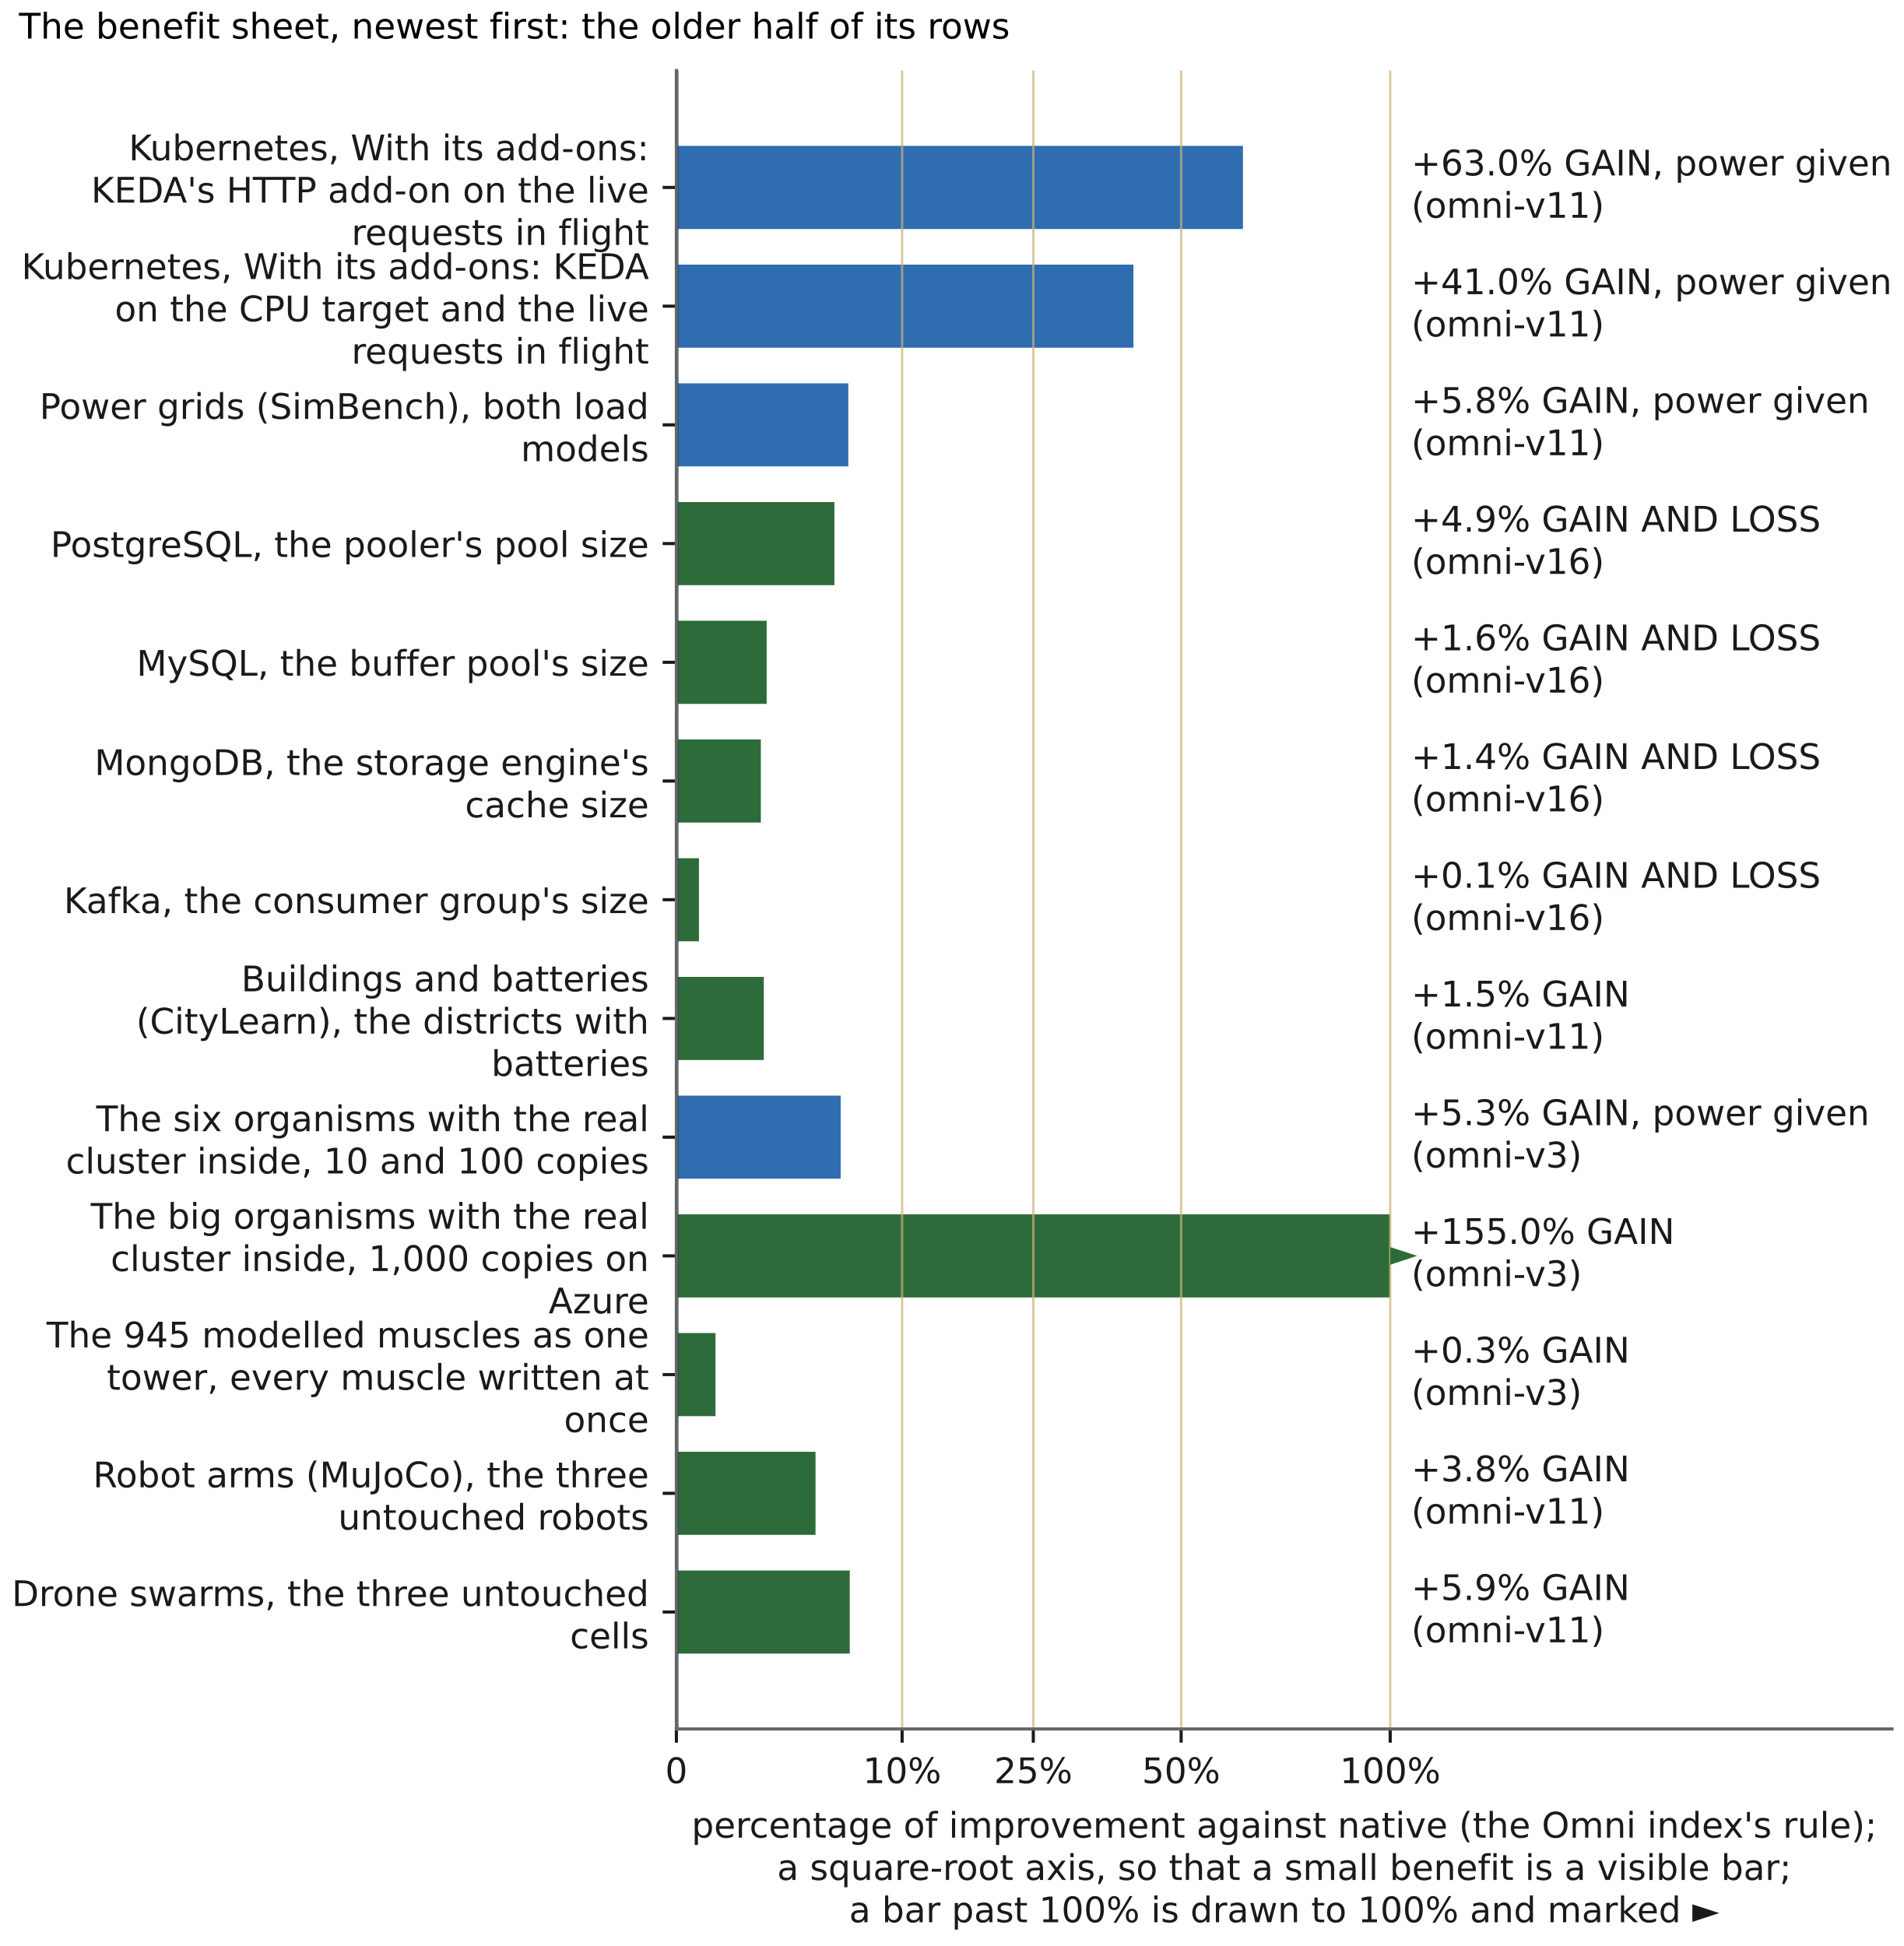
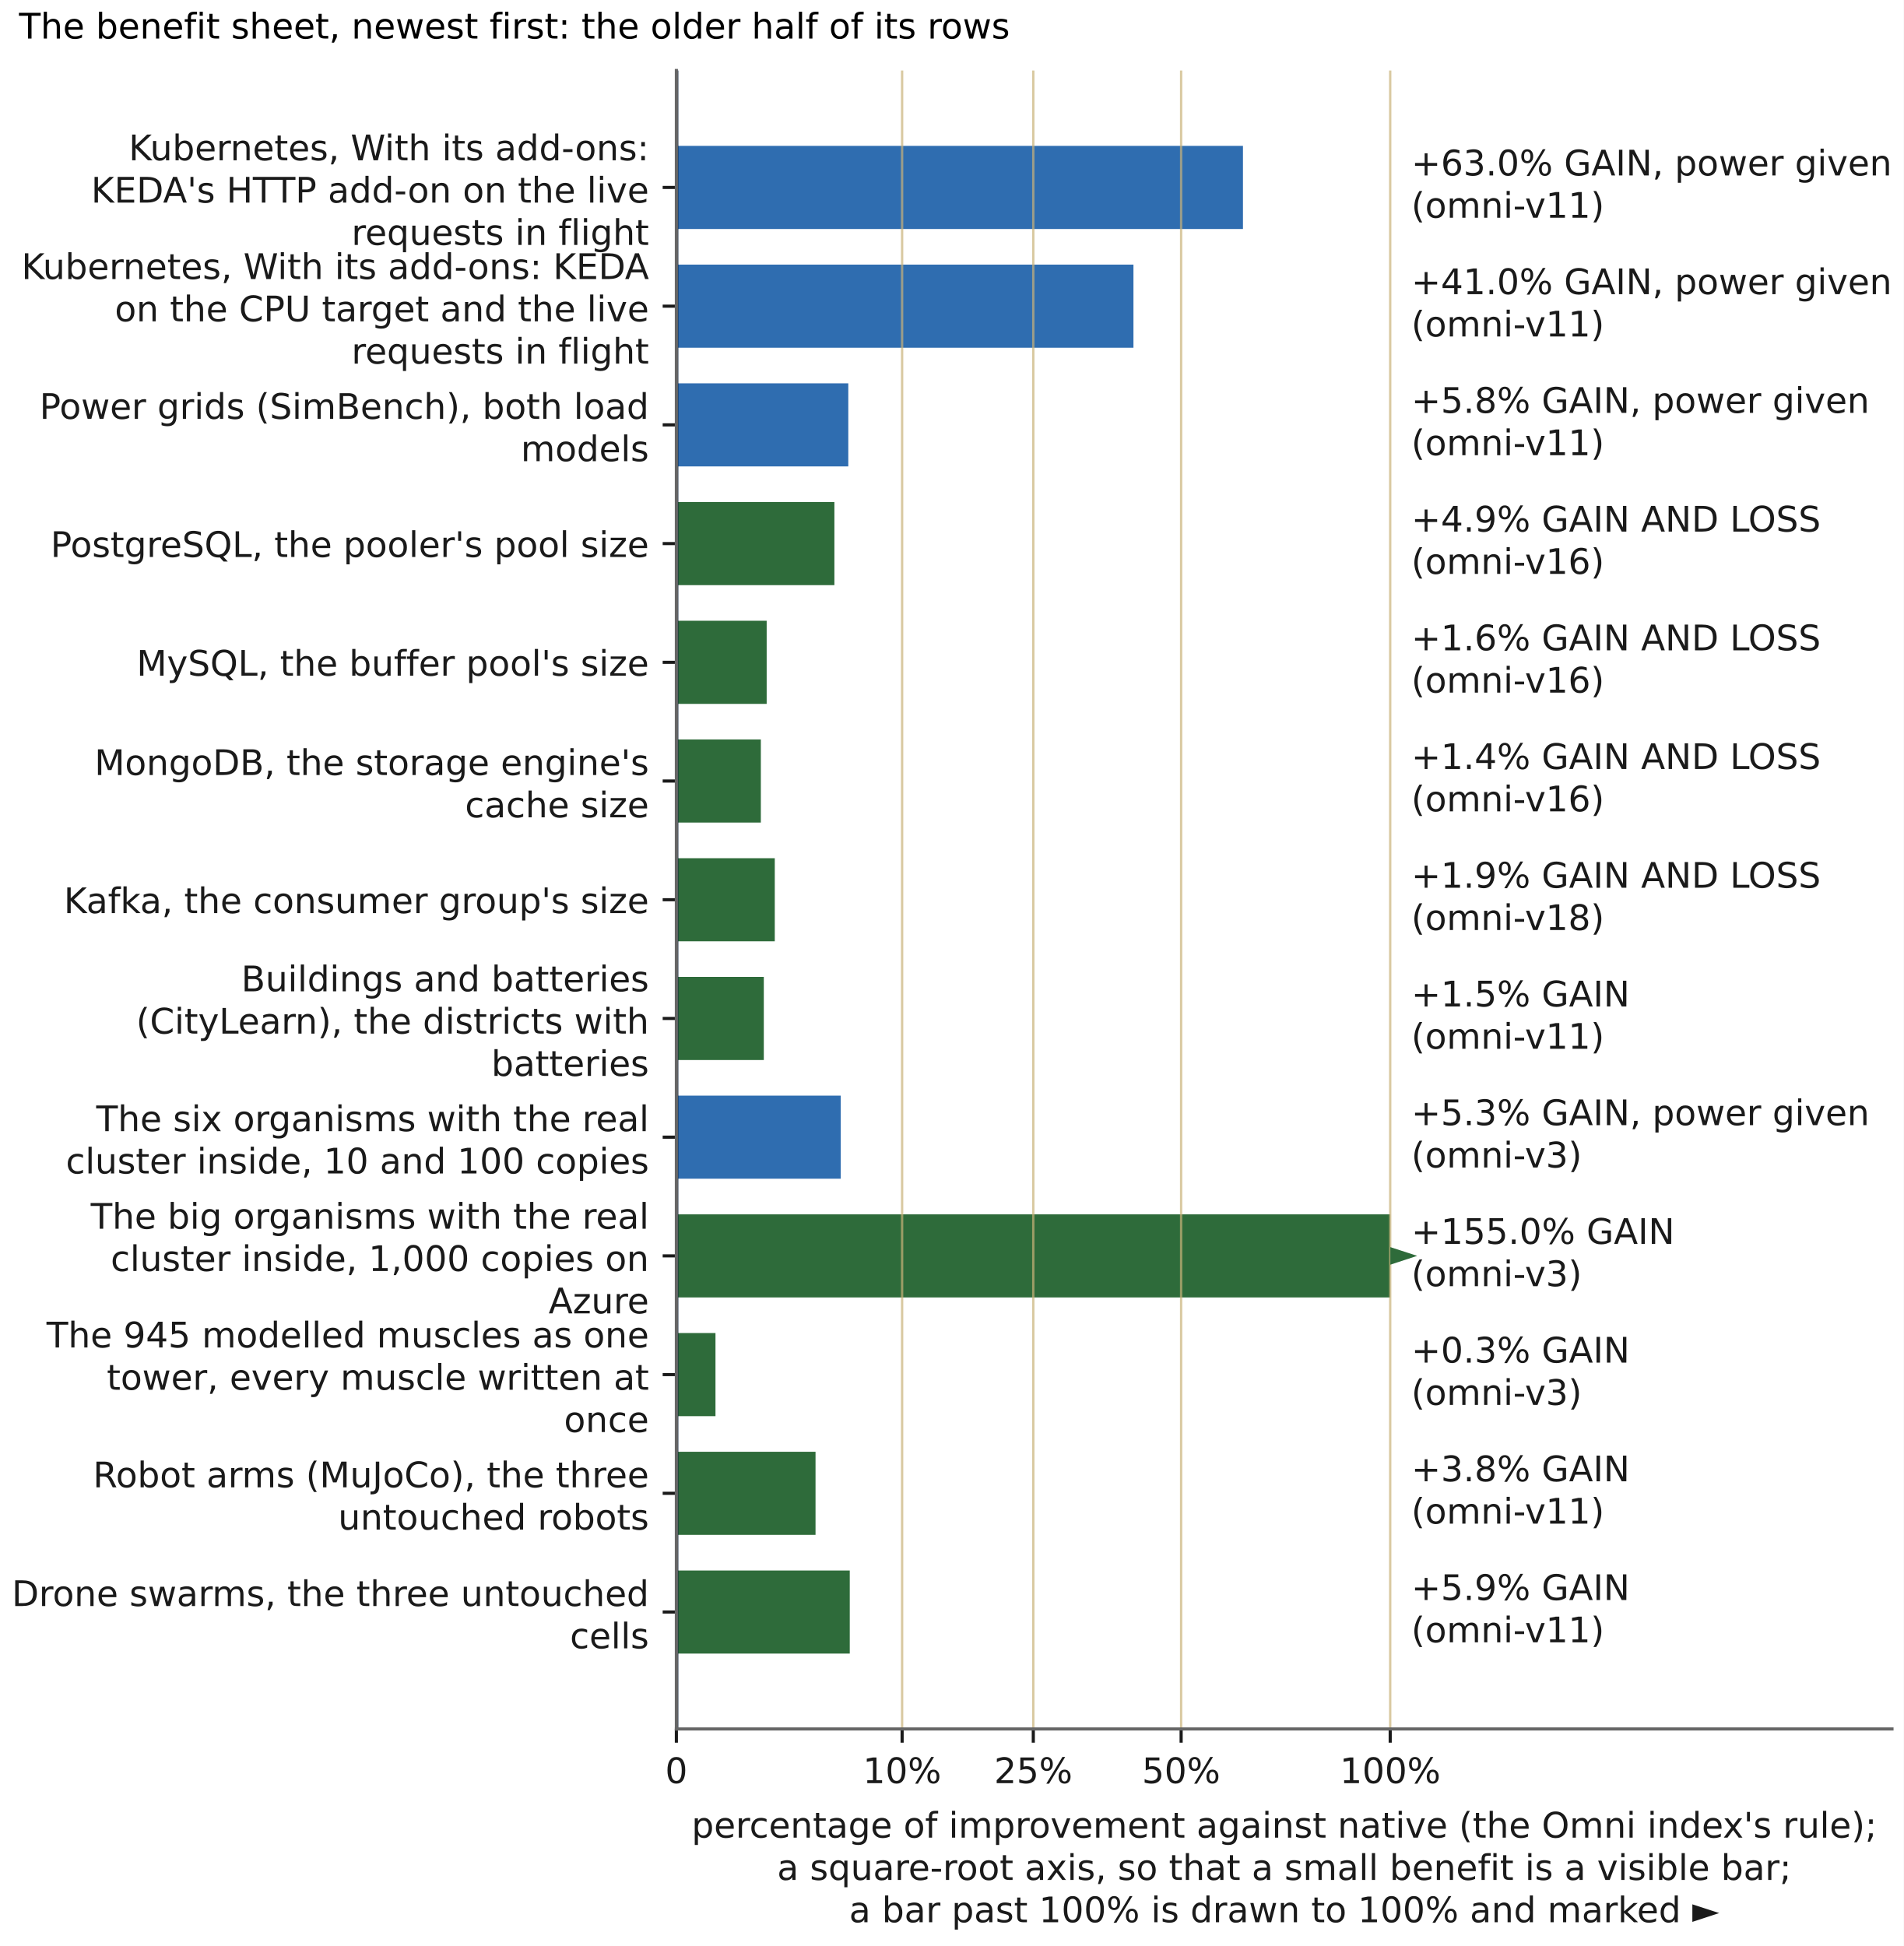
<svg xmlns="http://www.w3.org/2000/svg" xmlns:xlink="http://www.w3.org/1999/xlink" width="486pt" height="496.8pt" viewBox="0 0 486 496.8" version="1.1">
  <defs>
    <style type="text/css">*{stroke-linejoin: round; stroke-linecap: butt}</style>
  </defs>
  <g id="figure_1">
    <g id="patch_1">
      <path d="M 0 496.8  L 486 496.8  L 486 0  L 0 0  z " style="fill: #ffffff" />
    </g>
    <g id="axes_1">
      <g id="patch_2">
        <path d="M 172.672 441.392  L 483 441.392  L 483 18.001  L 172.672 18.001  z " style="fill: #ffffff" />
      </g>
      <g id="patch_3">
        <path d="M 172.672 422.147  L 216.936 422.147  L 216.936 400.932  L 172.672 400.932  z " clip-path="url(#p13caf4ccad)" style="fill: #2e6b3a" />
      </g>
      <g id="patch_4">
        <path d="M 172.672 391.84  L 208.196 391.84  L 208.196 370.625  L 172.672 370.625  z " clip-path="url(#p13caf4ccad)" style="fill: #2e6b3a" />
      </g>
      <g id="patch_5">
        <path d="M 172.672 361.533  L 182.654 361.533  L 182.654 340.318  L 172.672 340.318  z " clip-path="url(#p13caf4ccad)" style="fill: #2e6b3a" />
      </g>
      <g id="patch_6">
        <path d="M 172.672 331.226  L 354.903 331.226  L 354.903 310.011  L 172.672 310.011  z " clip-path="url(#p13caf4ccad)" style="fill: #2e6b3a" />
      </g>
      <g id="patch_7">
        <path d="M 172.672 300.919  L 214.625 300.919  L 214.625 279.704  L 172.672 279.704  z " clip-path="url(#p13caf4ccad)" style="fill: #2f6db0" />
      </g>
      <g id="patch_8">
        <path d="M 172.672 270.612  L 194.991 270.612  L 194.991 249.397  L 172.672 249.397  z " clip-path="url(#p13caf4ccad)" style="fill: #2e6b3a" />
      </g>
      <g id="patch_9">
-         <path d="M 172.672 240.304  L 178.435 240.304  L 178.435 219.089  L 172.672 219.089  z " clip-path="url(#p13caf4ccad)" style="fill: #2e6b3a" />
+         <path d="M 172.672 240.304  L 197.791 240.304  L 197.791 219.089  L 172.672 219.089  z " clip-path="url(#p13caf4ccad)" style="fill: #2e6b3a" />
      </g>
      <g id="patch_10">
        <path d="M 172.672 209.997  L 194.234 209.997  L 194.234 188.782  L 172.672 188.782  z " clip-path="url(#p13caf4ccad)" style="fill: #2e6b3a" />
      </g>
      <g id="patch_11">
        <path d="M 172.672 179.69  L 195.723 179.69  L 195.723 158.475  L 172.672 158.475  z " clip-path="url(#p13caf4ccad)" style="fill: #2e6b3a" />
      </g>
      <g id="patch_12">
        <path d="M 172.672 149.383  L 213.011 149.383  L 213.011 128.168  L 172.672 128.168  z " clip-path="url(#p13caf4ccad)" style="fill: #2e6b3a" />
      </g>
      <g id="patch_13">
        <path d="M 172.672 119.076  L 216.559 119.076  L 216.559 97.861  L 172.672 97.861  z " clip-path="url(#p13caf4ccad)" style="fill: #2f6db0" />
      </g>
      <g id="patch_14">
        <path d="M 172.672 88.769  L 289.357 88.769  L 289.357 67.554  L 172.672 67.554  z " clip-path="url(#p13caf4ccad)" style="fill: #2f6db0" />
      </g>
      <g id="patch_15">
        <path d="M 172.672 58.461  L 317.313 58.461  L 317.313 37.246  L 172.672 37.246  z " clip-path="url(#p13caf4ccad)" style="fill: #2f6db0" />
      </g>
      <g id="matplotlib.axis_1">
        <g id="xtick_1">
          <g id="line2d_1">
            <path d="M 172.672 441.392  L 172.672 18.001  " clip-path="url(#p13caf4ccad)" style="fill: none; stroke: #c9b27a; stroke-opacity: 0.7; stroke-width: 0.6; stroke-linecap: square" />
          </g>
          <g id="line2d_2">
            <defs>
              <path id="m814b2a8047" d="M 0 0  L 0 3.5  " style="stroke: #1a1a1a; stroke-width: 0.8" />
            </defs>
            <g>
              <use xlink:href="#m814b2a8047" x="172.672" y="441.392" style="fill: #1a1a1a; stroke: #1a1a1a; stroke-width: 0.8" />
            </g>
          </g>
          <g id="text_1">
            <text style="font-size: 9px; font-family: 'DejaVu Sans'; text-anchor: middle; fill: #1a1a1a" x="172.672" y="455.23" transform="rotate(-0 172.6724 455.2303)">0</text>
          </g>
        </g>
        <g id="xtick_2">
          <g id="line2d_3">
            <path d="M 230.299 441.392  L 230.299 18.001  " clip-path="url(#p13caf4ccad)" style="fill: none; stroke: #c9b27a; stroke-opacity: 0.7; stroke-width: 0.6; stroke-linecap: square" />
          </g>
          <g id="line2d_4">
            <g>
              <use xlink:href="#m814b2a8047" x="230.299" y="441.392" style="fill: #1a1a1a; stroke: #1a1a1a; stroke-width: 0.8" />
            </g>
          </g>
          <g id="text_2">
            <text style="font-size: 9px; font-family: 'DejaVu Sans'; text-anchor: middle; fill: #1a1a1a" x="230.299" y="455.23" transform="rotate(-0 230.2988 455.2303)">10%</text>
          </g>
        </g>
        <g id="xtick_3">
          <g id="line2d_5">
            <path d="M 263.788 441.392  L 263.788 18.001  " clip-path="url(#p13caf4ccad)" style="fill: none; stroke: #c9b27a; stroke-opacity: 0.7; stroke-width: 0.6; stroke-linecap: square" />
          </g>
          <g id="line2d_6">
            <g>
              <use xlink:href="#m814b2a8047" x="263.788" y="441.392" style="fill: #1a1a1a; stroke: #1a1a1a; stroke-width: 0.8" />
            </g>
          </g>
          <g id="text_3">
            <text style="font-size: 9px; font-family: 'DejaVu Sans'; text-anchor: middle; fill: #1a1a1a" x="263.788" y="455.23" transform="rotate(-0 263.7877 455.2303)">25%</text>
          </g>
        </g>
        <g id="xtick_4">
          <g id="line2d_7">
            <path d="M 301.529 441.392  L 301.529 18.001  " clip-path="url(#p13caf4ccad)" style="fill: none; stroke: #c9b27a; stroke-opacity: 0.7; stroke-width: 0.6; stroke-linecap: square" />
          </g>
          <g id="line2d_8">
            <g>
              <use xlink:href="#m814b2a8047" x="301.529" y="441.392" style="fill: #1a1a1a; stroke: #1a1a1a; stroke-width: 0.8" />
            </g>
          </g>
          <g id="text_4">
            <text style="font-size: 9px; font-family: 'DejaVu Sans'; text-anchor: middle; fill: #1a1a1a" x="301.529" y="455.23" transform="rotate(-0 301.5288 455.2303)">50%</text>
          </g>
        </g>
        <g id="xtick_5">
          <g id="line2d_9">
            <path d="M 354.903 441.392  L 354.903 18.001  " clip-path="url(#p13caf4ccad)" style="fill: none; stroke: #c9b27a; stroke-opacity: 0.7; stroke-width: 0.6; stroke-linecap: square" />
          </g>
          <g id="line2d_10">
            <g>
              <use xlink:href="#m814b2a8047" x="354.903" y="441.392" style="fill: #1a1a1a; stroke: #1a1a1a; stroke-width: 0.8" />
            </g>
          </g>
          <g id="text_5">
            <text style="font-size: 9px; font-family: 'DejaVu Sans'; text-anchor: middle; fill: #1a1a1a" x="354.903" y="455.23" transform="rotate(-0 354.9029 455.2303)">100%</text>
          </g>
        </g>
        <g id="text_6">
          <text style="font-size: 9px; font-family: 'DejaVu Sans'; fill: #1a1a1a" transform="translate(176.5503 469.1318)">percentage of improvement against native (the Omni index's rule);</text>
          <text style="font-size: 9px; font-family: 'DejaVu Sans'; fill: #1a1a1a" transform="translate(198.3859 479.9343)">a square-root axis, so that a small benefit is a visible bar;</text>
          <text style="font-size: 9px; font-family: 'DejaVu Sans'; fill: #1a1a1a" transform="translate(216.762 490.7368)">a bar past 100% is drawn to 100% and marked ►</text>
        </g>
      </g>
      <g id="matplotlib.axis_2">
        <g id="ytick_1">
          <g id="line2d_11">
            <defs>
              <path id="m31e56b5a68" d="M 0 0  L -3.5 0  " style="stroke: #1a1a1a; stroke-width: 0.8" />
            </defs>
            <g>
              <use xlink:href="#m31e56b5a68" x="172.672" y="411.54" style="fill: #1a1a1a; stroke: #1a1a1a; stroke-width: 0.8" />
            </g>
          </g>
          <g id="text_7">
            <text style="font-size: 9px; font-family: 'DejaVu Sans'; fill: #1a1a1a" transform="translate(3.00024 410.0083)">Drone swarms, the three untouched</text>
            <text style="font-size: 9px; font-family: 'DejaVu Sans'; fill: #1a1a1a" transform="translate(145.497 420.8108)">cells</text>
          </g>
        </g>
        <g id="ytick_2">
          <g id="line2d_12">
            <g>
              <use xlink:href="#m31e56b5a68" x="172.672" y="381.233" style="fill: #1a1a1a; stroke: #1a1a1a; stroke-width: 0.8" />
            </g>
          </g>
          <g id="text_8">
            <text style="font-size: 9px; font-family: 'DejaVu Sans'; fill: #1a1a1a" transform="translate(23.72837 379.7012)">Robot arms (MuJoCo), the three</text>
            <text style="font-size: 9px; font-family: 'DejaVu Sans'; fill: #1a1a1a" transform="translate(86.31633 390.5036)">untouched robots</text>
          </g>
        </g>
        <g id="ytick_3">
          <g id="line2d_13">
            <g>
              <use xlink:href="#m31e56b5a68" x="172.672" y="350.926" style="fill: #1a1a1a; stroke: #1a1a1a; stroke-width: 0.8" />
            </g>
          </g>
          <g id="text_9">
            <text style="font-size: 9px; font-family: 'DejaVu Sans'; fill: #1a1a1a" transform="translate(11.89055 343.9931)">The 945 modelled muscles as one</text>
            <text style="font-size: 9px; font-family: 'DejaVu Sans'; fill: #1a1a1a" transform="translate(27.26086 354.7956)">tower, every muscle written at</text>
            <text style="font-size: 9px; font-family: 'DejaVu Sans'; fill: #1a1a1a" transform="translate(143.9754 365.5974)">once</text>
          </g>
        </g>
        <g id="ytick_4">
          <g id="line2d_14">
            <g>
              <use xlink:href="#m31e56b5a68" x="172.672" y="320.618" style="fill: #1a1a1a; stroke: #1a1a1a; stroke-width: 0.8" />
            </g>
          </g>
          <g id="text_10">
            <text style="font-size: 9px; font-family: 'DejaVu Sans'; fill: #1a1a1a" transform="translate(23.16165 313.686)">The big organisms with the real</text>
            <text style="font-size: 9px; font-family: 'DejaVu Sans'; fill: #1a1a1a" transform="translate(28.24805 324.4885)">cluster inside, 1,000 copies on</text>
            <text style="font-size: 9px; font-family: 'DejaVu Sans'; fill: #1a1a1a" transform="translate(140.0491 335.2902)">Azure</text>
          </g>
        </g>
        <g id="ytick_5">
          <g id="line2d_15">
            <g>
              <use xlink:href="#m31e56b5a68" x="172.672" y="290.311" style="fill: #1a1a1a; stroke: #1a1a1a; stroke-width: 0.8" />
            </g>
          </g>
          <g id="text_11">
            <text style="font-size: 9px; font-family: 'DejaVu Sans'; fill: #1a1a1a" transform="translate(24.57352 288.7797)">The six organisms with the real</text>
            <text style="font-size: 9px; font-family: 'DejaVu Sans'; fill: #1a1a1a" transform="translate(16.79977 299.5822)">cluster inside, 10 and 100 copies</text>
          </g>
        </g>
        <g id="ytick_6">
          <g id="line2d_16">
            <g>
              <use xlink:href="#m31e56b5a68" x="172.672" y="260.004" style="fill: #1a1a1a; stroke: #1a1a1a; stroke-width: 0.8" />
            </g>
          </g>
          <g id="text_12">
            <text style="font-size: 9px; font-family: 'DejaVu Sans'; fill: #1a1a1a" transform="translate(61.57055 253.0713)">Buildings and batteries</text>
            <text style="font-size: 9px; font-family: 'DejaVu Sans'; fill: #1a1a1a" transform="translate(34.75337 263.8738)">(CityLearn), the districts with</text>
            <text style="font-size: 9px; font-family: 'DejaVu Sans'; fill: #1a1a1a" transform="translate(125.4227 274.6763)">batteries</text>
          </g>
        </g>
        <g id="ytick_7">
          <g id="line2d_17">
            <g>
              <use xlink:href="#m31e56b5a68" x="172.672" y="229.697" style="fill: #1a1a1a; stroke: #1a1a1a; stroke-width: 0.8" />
            </g>
          </g>
          <g id="text_13">
            <text style="font-size: 9px; font-family: 'DejaVu Sans'; text-anchor: end; fill: #1a1a1a" x="165.672" y="233.116" transform="rotate(-0 165.6724 233.1162)">Kafka, the consumer group's size</text>
          </g>
        </g>
        <g id="ytick_8">
          <g id="line2d_18">
            <g>
              <use xlink:href="#m31e56b5a68" x="172.672" y="199.39" style="fill: #1a1a1a; stroke: #1a1a1a; stroke-width: 0.8" />
            </g>
          </g>
          <g id="text_14">
            <text style="font-size: 9px; font-family: 'DejaVu Sans'; fill: #1a1a1a" transform="translate(24.11087 197.8583)">MongoDB, the storage engine's</text>
            <text style="font-size: 9px; font-family: 'DejaVu Sans'; fill: #1a1a1a" transform="translate(118.7079 208.6607)">cache size</text>
          </g>
        </g>
        <g id="ytick_9">
          <g id="line2d_19">
            <g>
              <use xlink:href="#m31e56b5a68" x="172.672" y="169.083" style="fill: #1a1a1a; stroke: #1a1a1a; stroke-width: 0.8" />
            </g>
          </g>
          <g id="text_15">
            <text style="font-size: 9px; font-family: 'DejaVu Sans'; text-anchor: end; fill: #1a1a1a" x="165.672" y="172.502" transform="rotate(-0 165.6724 172.5019)">MySQL, the buffer pool's size</text>
          </g>
        </g>
        <g id="ytick_10">
          <g id="line2d_20">
            <g>
              <use xlink:href="#m31e56b5a68" x="172.672" y="138.775" style="fill: #1a1a1a; stroke: #1a1a1a; stroke-width: 0.8" />
            </g>
          </g>
          <g id="text_16">
            <text style="font-size: 9px; font-family: 'DejaVu Sans'; text-anchor: end; fill: #1a1a1a" x="165.672" y="142.195" transform="rotate(-0 165.6724 142.1947)">PostgreSQL, the pooler's pool size</text>
          </g>
        </g>
        <g id="ytick_11">
          <g id="line2d_21">
            <g>
              <use xlink:href="#m31e56b5a68" x="172.672" y="108.468" style="fill: #1a1a1a; stroke: #1a1a1a; stroke-width: 0.8" />
            </g>
          </g>
          <g id="text_17">
            <text style="font-size: 9px; font-family: 'DejaVu Sans'; fill: #1a1a1a" transform="translate(10.08352 106.9368)">Power grids (SimBench), both load</text>
            <text style="font-size: 9px; font-family: 'DejaVu Sans'; fill: #1a1a1a" transform="translate(132.9588 117.7392)">models</text>
          </g>
        </g>
        <g id="ytick_12">
          <g id="line2d_22">
            <g>
              <use xlink:href="#m31e56b5a68" x="172.672" y="78.161" style="fill: #1a1a1a; stroke: #1a1a1a; stroke-width: 0.8" />
            </g>
          </g>
          <g id="text_18">
            <text style="font-size: 9px; font-family: 'DejaVu Sans'; fill: #1a1a1a" transform="translate(5.468209 71.2284)">Kubernetes, With its add-ons: KEDA</text>
            <text style="font-size: 9px; font-family: 'DejaVu Sans'; fill: #1a1a1a" transform="translate(29.29852 82.03086)">on the CPU target and the live</text>
            <text style="font-size: 9px; font-family: 'DejaVu Sans'; fill: #1a1a1a" transform="translate(89.73352 92.83332)">requests in flight</text>
          </g>
        </g>
        <g id="ytick_13">
          <g id="line2d_23">
            <g>
              <use xlink:href="#m31e56b5a68" x="172.672" y="47.854" style="fill: #1a1a1a; stroke: #1a1a1a; stroke-width: 0.8" />
            </g>
          </g>
          <g id="text_19">
            <text style="font-size: 9px; font-family: 'DejaVu Sans'; fill: #1a1a1a" transform="translate(32.84649 40.92125)">Kubernetes, With its add-ons:</text>
            <text style="font-size: 9px; font-family: 'DejaVu Sans'; fill: #1a1a1a" transform="translate(23.24602 51.72371)">KEDA's HTTP add-on on the live</text>
            <text style="font-size: 9px; font-family: 'DejaVu Sans'; fill: #1a1a1a" transform="translate(89.73352 62.52617)">requests in flight</text>
          </g>
        </g>
      </g>
      <g id="line2d_24">
        <path d="M 172.672 441.392  L 172.672 18.001  " clip-path="url(#p13caf4ccad)" style="fill: none; stroke: #0b1f3a; stroke-linecap: square" />
      </g>
      <g id="patch_16">
        <path d="M 172.672 441.392  L 172.672 18.001  " style="fill: none; stroke: #666666; stroke-width: 0.8; stroke-linejoin: miter; stroke-linecap: square" />
      </g>
      <g id="patch_17">
        <path d="M 172.672 441.392  L 483 441.392  " style="fill: none; stroke: #666666; stroke-width: 0.8; stroke-linejoin: miter; stroke-linecap: square" />
      </g>
      <g id="text_20">
        <text style="font-size: 9px; font-family: 'DejaVu Sans'; fill: #1a1a1a" transform="translate(360.2902 408.4765)">+5.9% GAIN</text>
        <text style="font-size: 9px; font-family: 'DejaVu Sans'; fill: #1a1a1a" transform="translate(360.2902 419.279)">(omni-v11)</text>
      </g>
      <g id="text_21">
        <text style="font-size: 9px; font-family: 'DejaVu Sans'; fill: #1a1a1a" transform="translate(360.2902 378.1693)">+3.8% GAIN</text>
        <text style="font-size: 9px; font-family: 'DejaVu Sans'; fill: #1a1a1a" transform="translate(360.2902 388.9718)">(omni-v11)</text>
      </g>
      <g id="text_22">
        <text style="font-size: 9px; font-family: 'DejaVu Sans'; fill: #1a1a1a" transform="translate(360.2902 347.8622)">+0.3% GAIN</text>
        <text style="font-size: 9px; font-family: 'DejaVu Sans'; fill: #1a1a1a" transform="translate(360.2902 358.6646)">(omni-v3)</text>
      </g>
      <g id="text_23">
        <text style="font-size: 9px; font-family: 'DejaVu Sans'; text-anchor: start; fill: #2e6b3a" x="354.903" y="322.956" transform="rotate(-0 354.9029 322.9563)"> ►</text>
      </g>
      <g id="text_24">
        <text style="font-size: 9px; font-family: 'DejaVu Sans'; fill: #1a1a1a" transform="translate(360.2902 317.555)">+155.0% GAIN</text>
        <text style="font-size: 9px; font-family: 'DejaVu Sans'; fill: #1a1a1a" transform="translate(360.2902 328.3575)">(omni-v3)</text>
      </g>
      <g id="text_25">
        <text style="font-size: 9px; font-family: 'DejaVu Sans'; fill: #1a1a1a" transform="translate(360.2902 287.2482)">+5.3% GAIN, power given</text>
        <text style="font-size: 9px; font-family: 'DejaVu Sans'; fill: #1a1a1a" transform="translate(360.2902 298.0507)">(omni-v3)</text>
      </g>
      <g id="text_26">
        <text style="font-size: 9px; font-family: 'DejaVu Sans'; fill: #1a1a1a" transform="translate(360.2902 256.9407)">+1.5% GAIN</text>
        <text style="font-size: 9px; font-family: 'DejaVu Sans'; fill: #1a1a1a" transform="translate(360.2902 267.7432)">(omni-v11)</text>
      </g>
      <g id="text_27">
-         <text style="font-size: 9px; font-family: 'DejaVu Sans'; fill: #1a1a1a" transform="translate(360.2902 226.6336)">+0.1% GAIN AND LOSS</text>
-         <text style="font-size: 9px; font-family: 'DejaVu Sans'; fill: #1a1a1a" transform="translate(360.2902 237.436)">(omni-v16)</text>
+         <text style="font-size: 9px; font-family: 'DejaVu Sans'; fill: #1a1a1a" transform="translate(360.2902 226.6336)">+1.9% GAIN AND LOSS</text>
+         <text style="font-size: 9px; font-family: 'DejaVu Sans'; fill: #1a1a1a" transform="translate(360.2902 237.436)">(omni-v18)</text>
      </g>
      <g id="text_28">
        <text style="font-size: 9px; font-family: 'DejaVu Sans'; fill: #1a1a1a" transform="translate(360.2902 196.3264)">+1.4% GAIN AND LOSS</text>
        <text style="font-size: 9px; font-family: 'DejaVu Sans'; fill: #1a1a1a" transform="translate(360.2902 207.1289)">(omni-v16)</text>
      </g>
      <g id="text_29">
        <text style="font-size: 9px; font-family: 'DejaVu Sans'; fill: #1a1a1a" transform="translate(360.2902 166.0192)">+1.6% GAIN AND LOSS</text>
        <text style="font-size: 9px; font-family: 'DejaVu Sans'; fill: #1a1a1a" transform="translate(360.2902 176.8217)">(omni-v16)</text>
      </g>
      <g id="text_30">
        <text style="font-size: 9px; font-family: 'DejaVu Sans'; fill: #1a1a1a" transform="translate(360.2902 135.7121)">+4.9% GAIN AND LOSS</text>
        <text style="font-size: 9px; font-family: 'DejaVu Sans'; fill: #1a1a1a" transform="translate(360.2902 146.5146)">(omni-v16)</text>
      </g>
      <g id="text_31">
        <text style="font-size: 9px; font-family: 'DejaVu Sans'; fill: #1a1a1a" transform="translate(360.2902 105.4053)">+5.8% GAIN, power given</text>
        <text style="font-size: 9px; font-family: 'DejaVu Sans'; fill: #1a1a1a" transform="translate(360.2902 116.2078)">(omni-v11)</text>
      </g>
      <g id="text_32">
        <text style="font-size: 9px; font-family: 'DejaVu Sans'; fill: #1a1a1a" transform="translate(360.2902 75.09814)">+41.0% GAIN, power given</text>
        <text style="font-size: 9px; font-family: 'DejaVu Sans'; fill: #1a1a1a" transform="translate(360.2902 85.9006)">(omni-v11)</text>
      </g>
      <g id="text_33">
        <text style="font-size: 9px; font-family: 'DejaVu Sans'; fill: #1a1a1a" transform="translate(360.2902 44.79098)">+63.0% GAIN, power given</text>
        <text style="font-size: 9px; font-family: 'DejaVu Sans'; fill: #1a1a1a" transform="translate(360.2902 55.59344)">(omni-v11)</text>
      </g>
    </g>
    <g id="text_34">
      <text style="font-size: 9px; font-family: 'DejaVu Sans'; text-anchor: start" x="4.86" y="9.839" transform="rotate(-0 4.86 9.838834)">The benefit sheet, newest first: the older half of its rows</text>
    </g>
  </g>
  <defs>
    <clipPath id="p13caf4ccad">
      <rect x="172.672" y="18.001" width="310.327" height="423.391" />
    </clipPath>
  </defs>
</svg>
